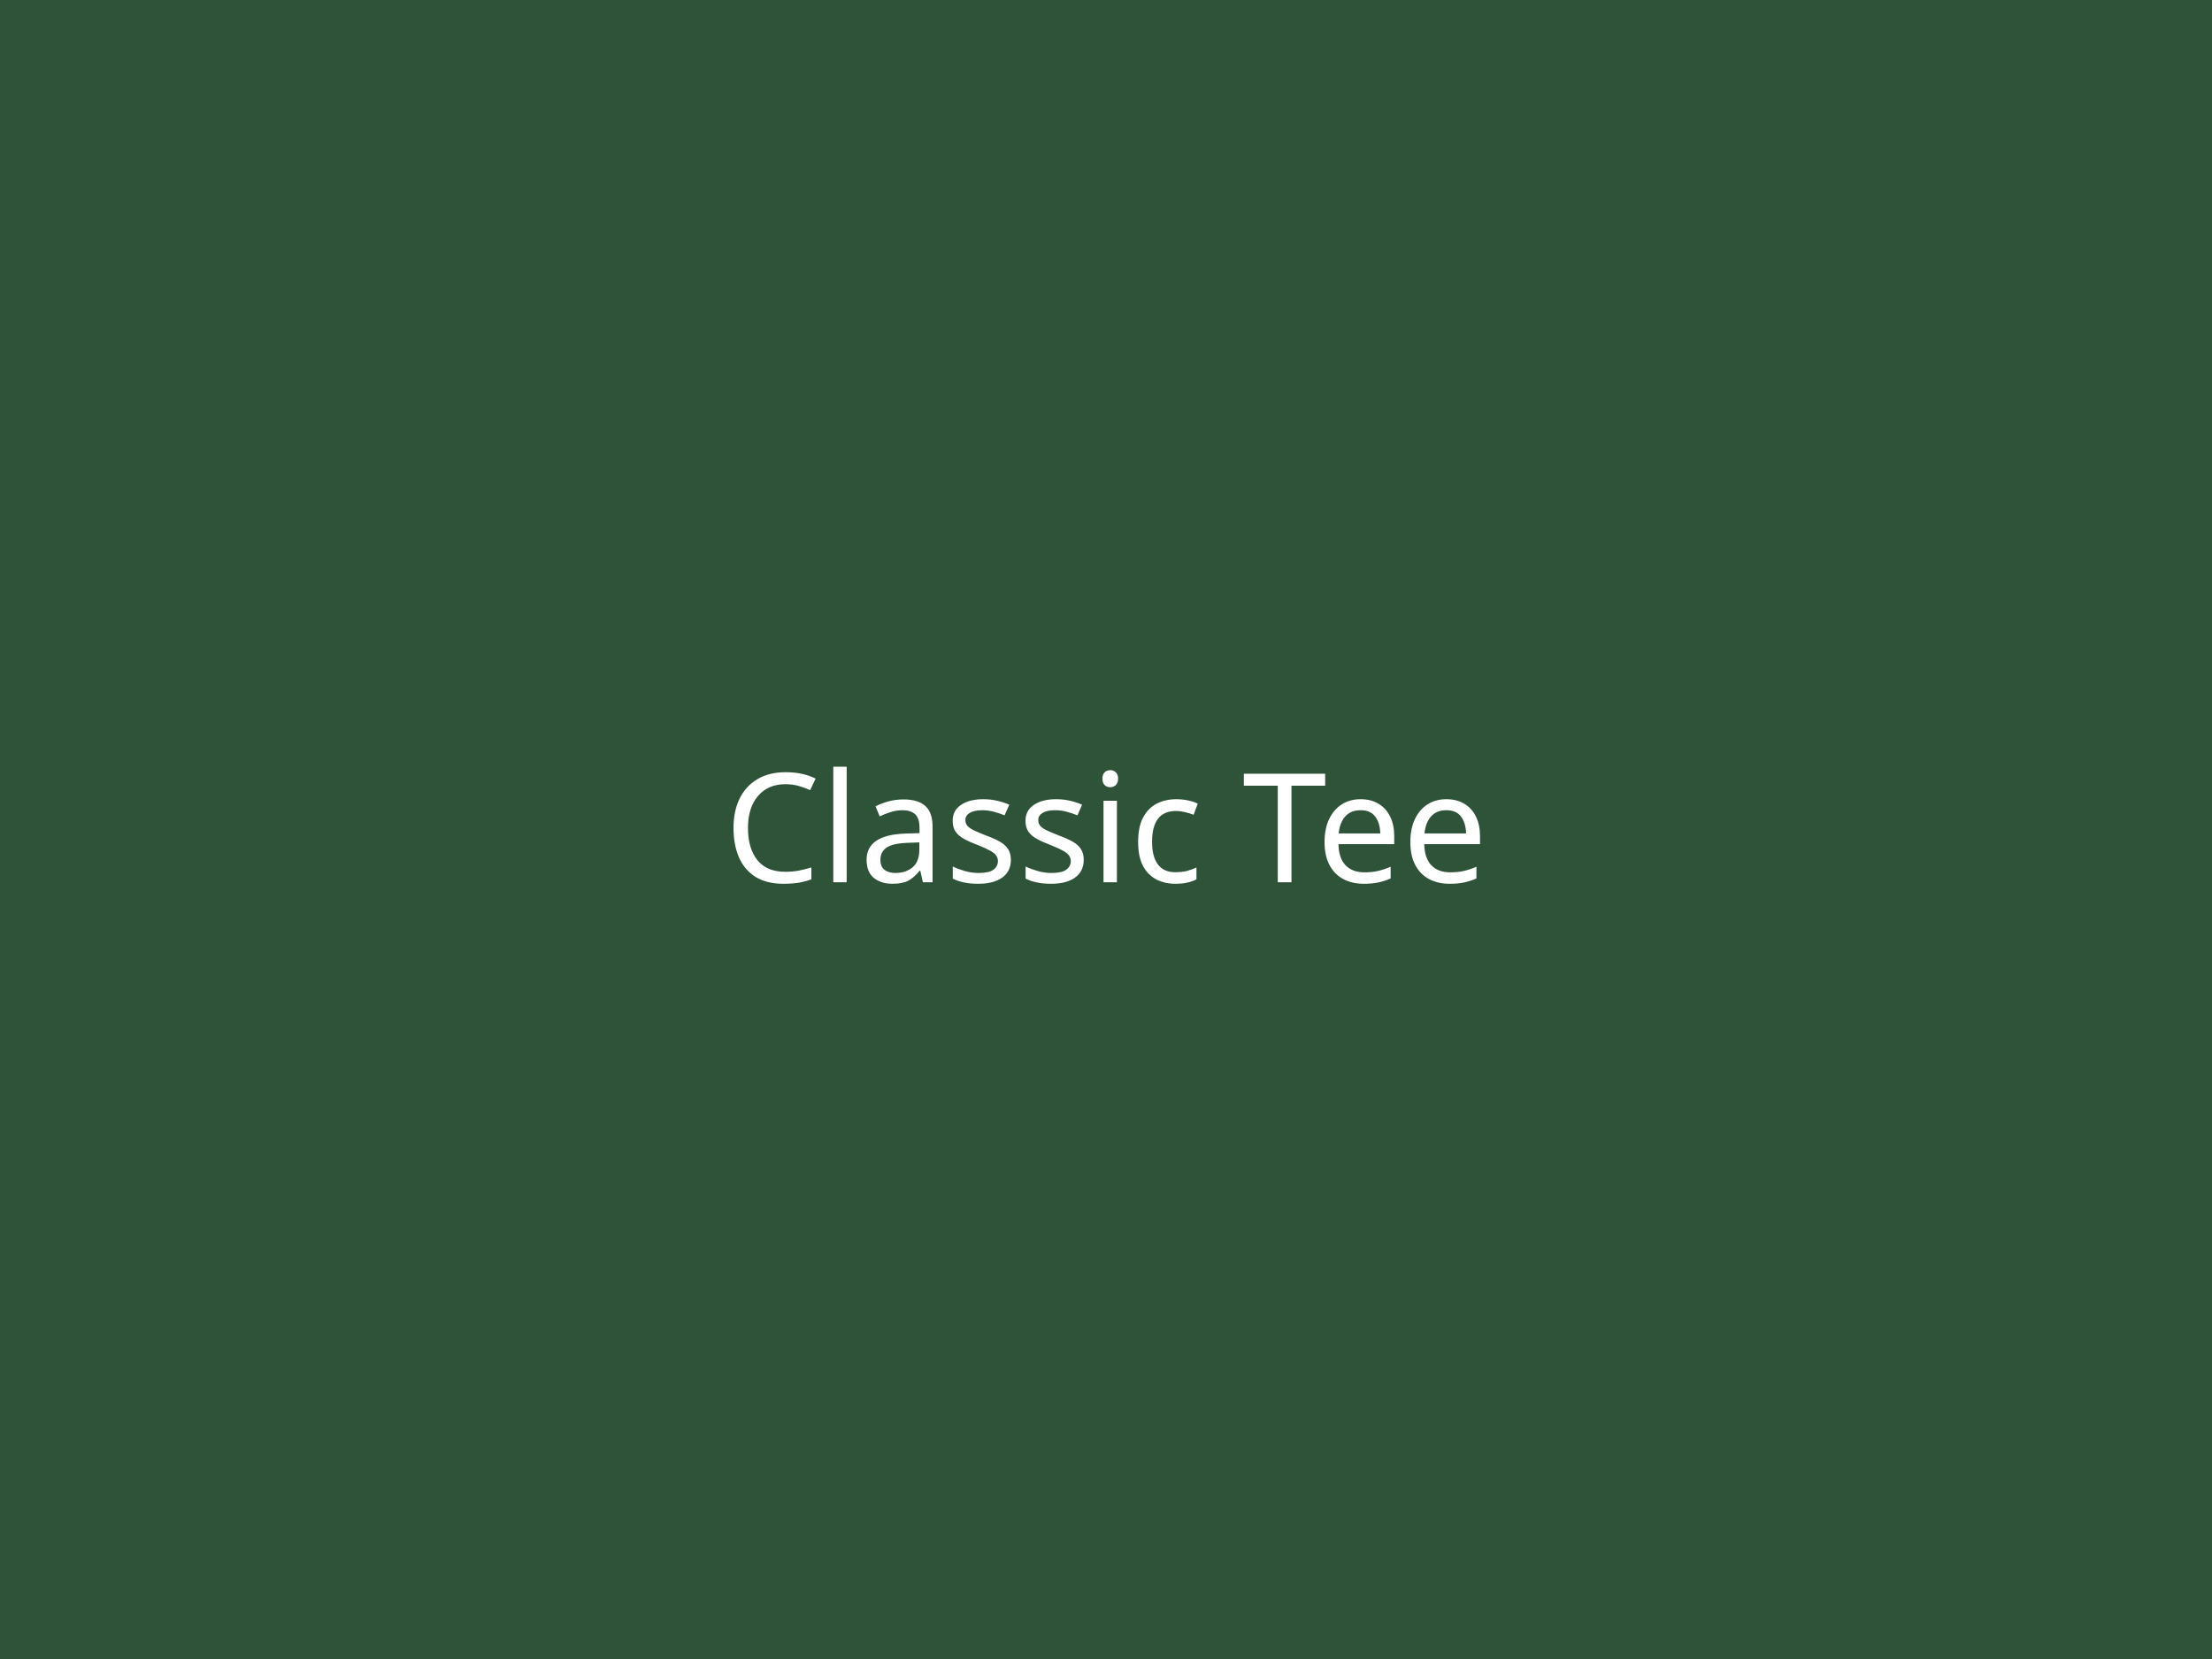
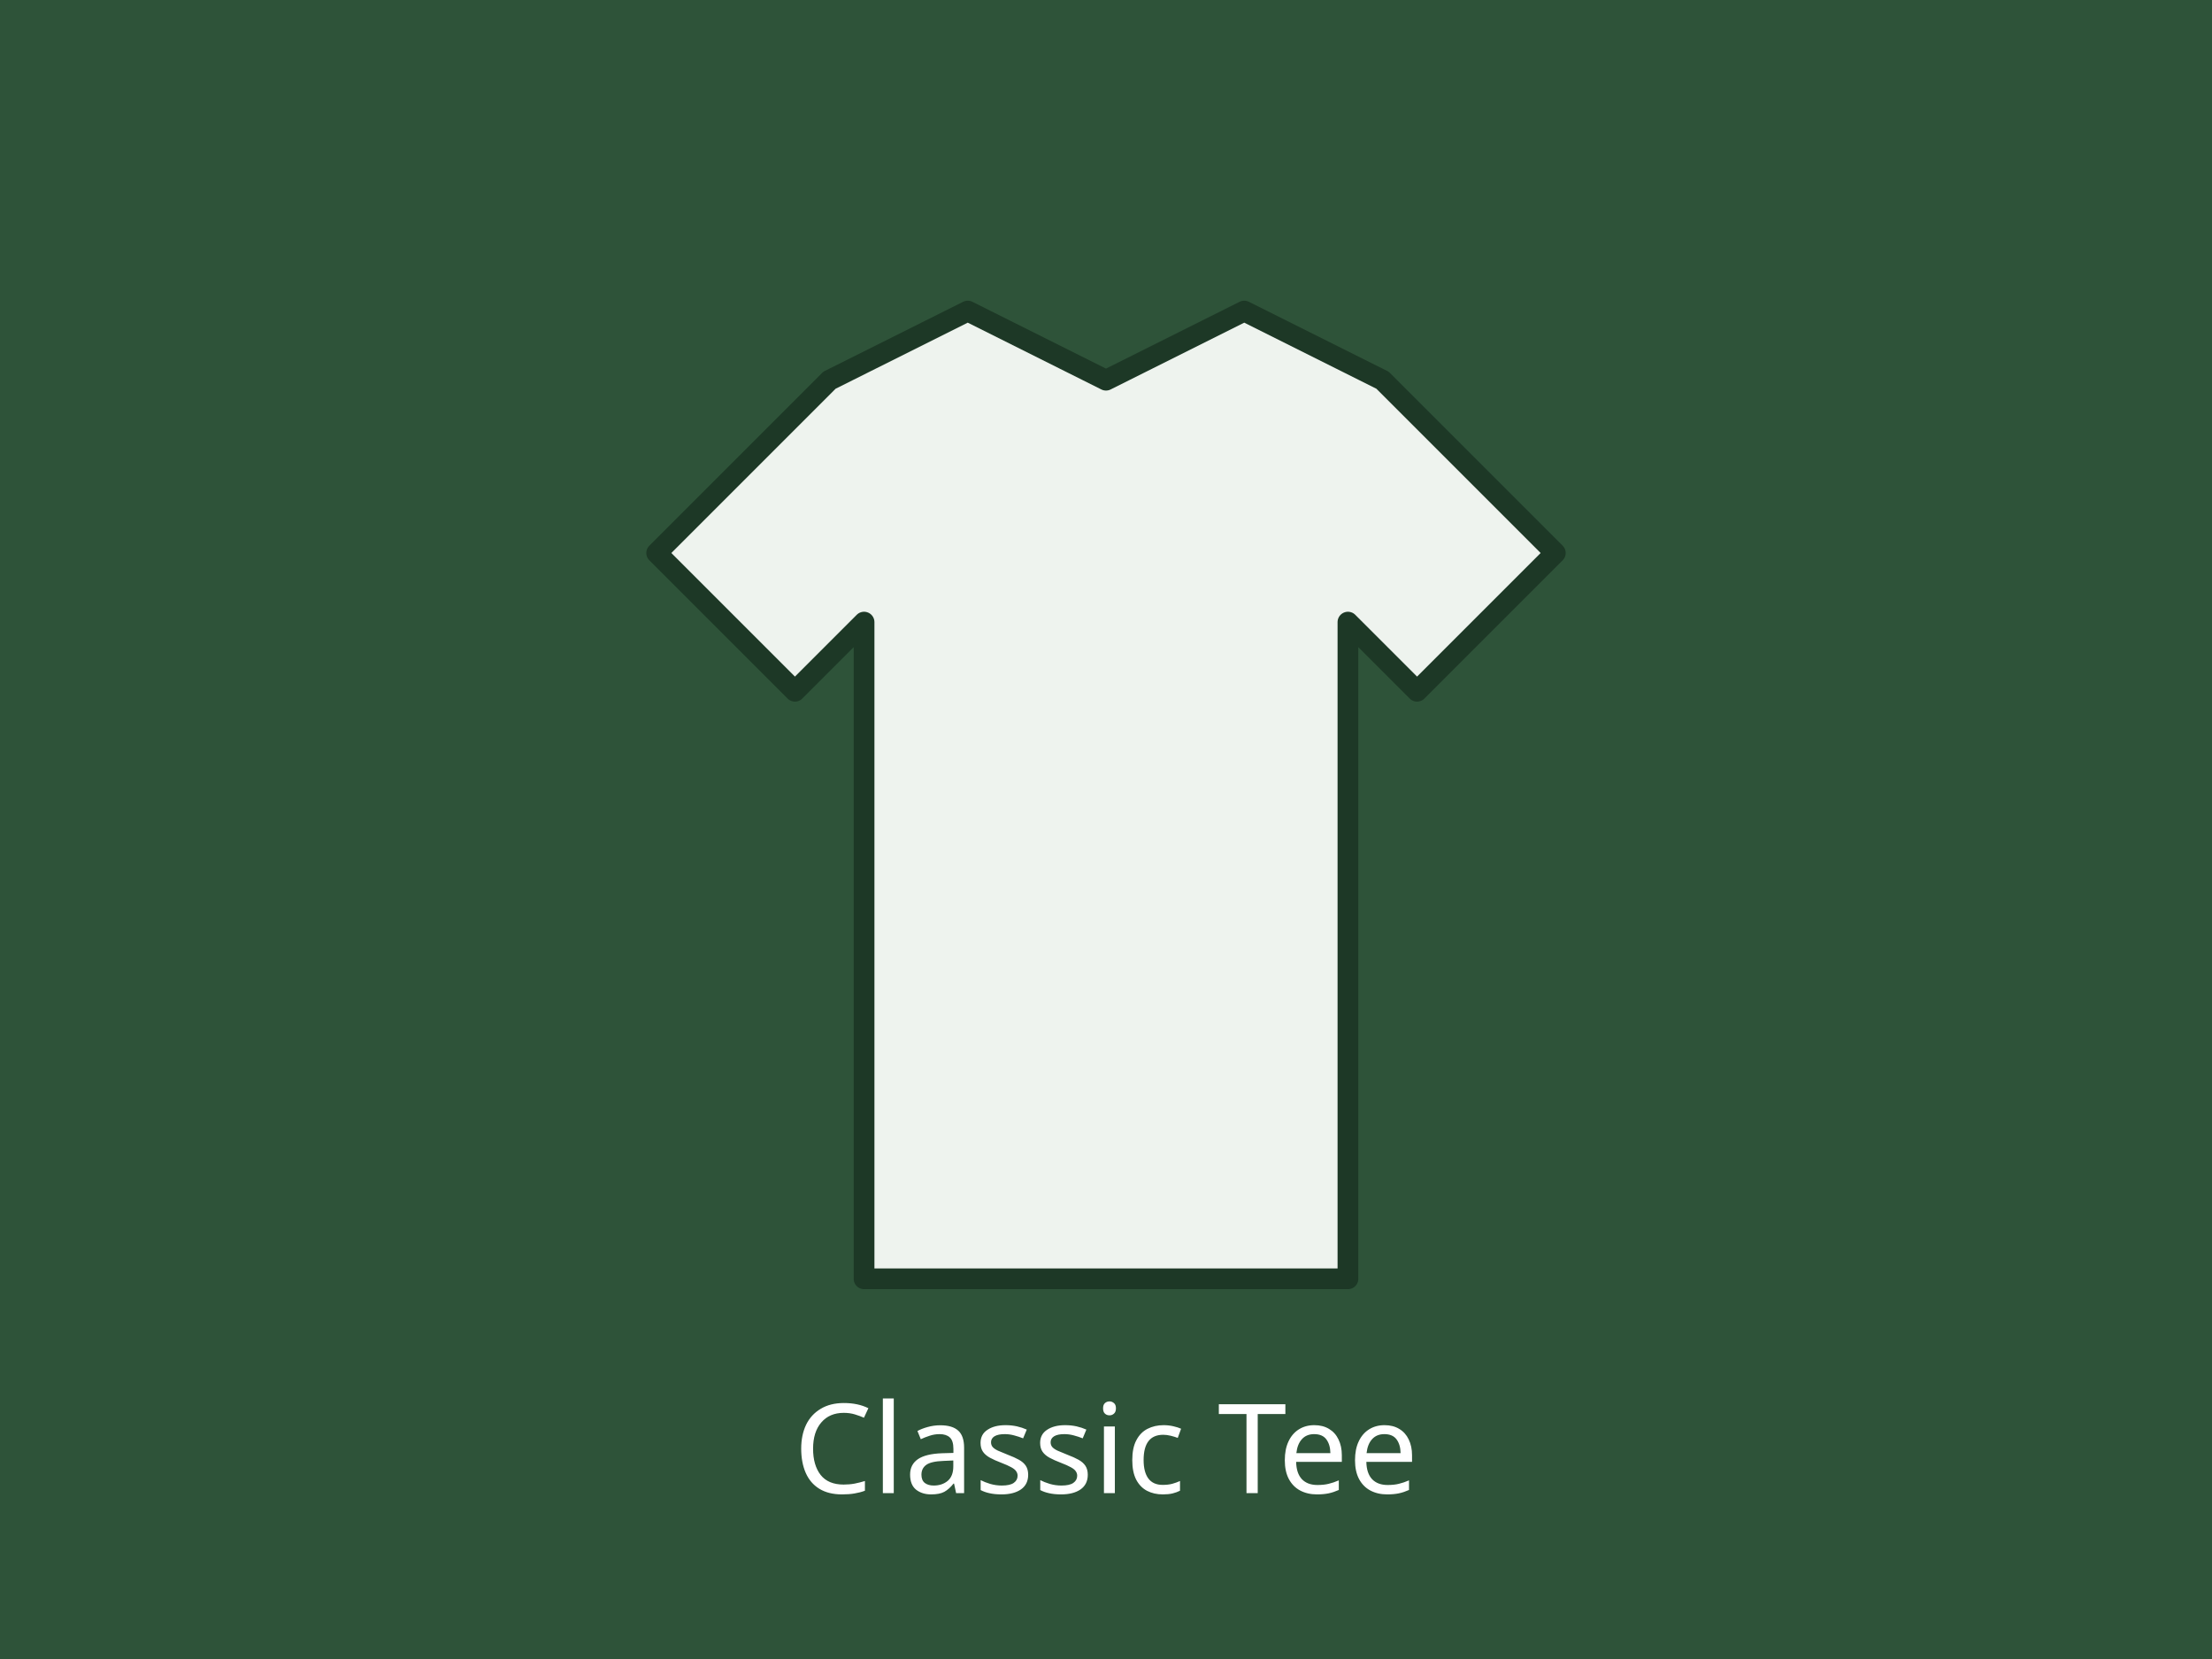
<svg xmlns="http://www.w3.org/2000/svg" width="320" height="240" viewBox="0 0 320 240" role="img" aria-label="Classic Tee">
  <rect width="320" height="240" fill="#2e5339" />
-   <text x="160" y="120" font-family="sans-serif" font-size="22" fill="#ffffff" text-anchor="middle" dominant-baseline="middle">Classic Tee</text>
+   <path d="M120 55 L140 45 L160 55 L180 45 L200 55 L225 80 L205 100 L195 90 L195 185 L125 185 L125 90 L115 100 L95 80 Z" fill="#eef3ee" stroke="#1d3826" stroke-width="3" stroke-linejoin="round" stroke-linecap="round" />
+   <text x="160" y="216" font-family="sans-serif" font-size="18" fill="#ffffff" text-anchor="middle">Classic Tee</text>
</svg>
